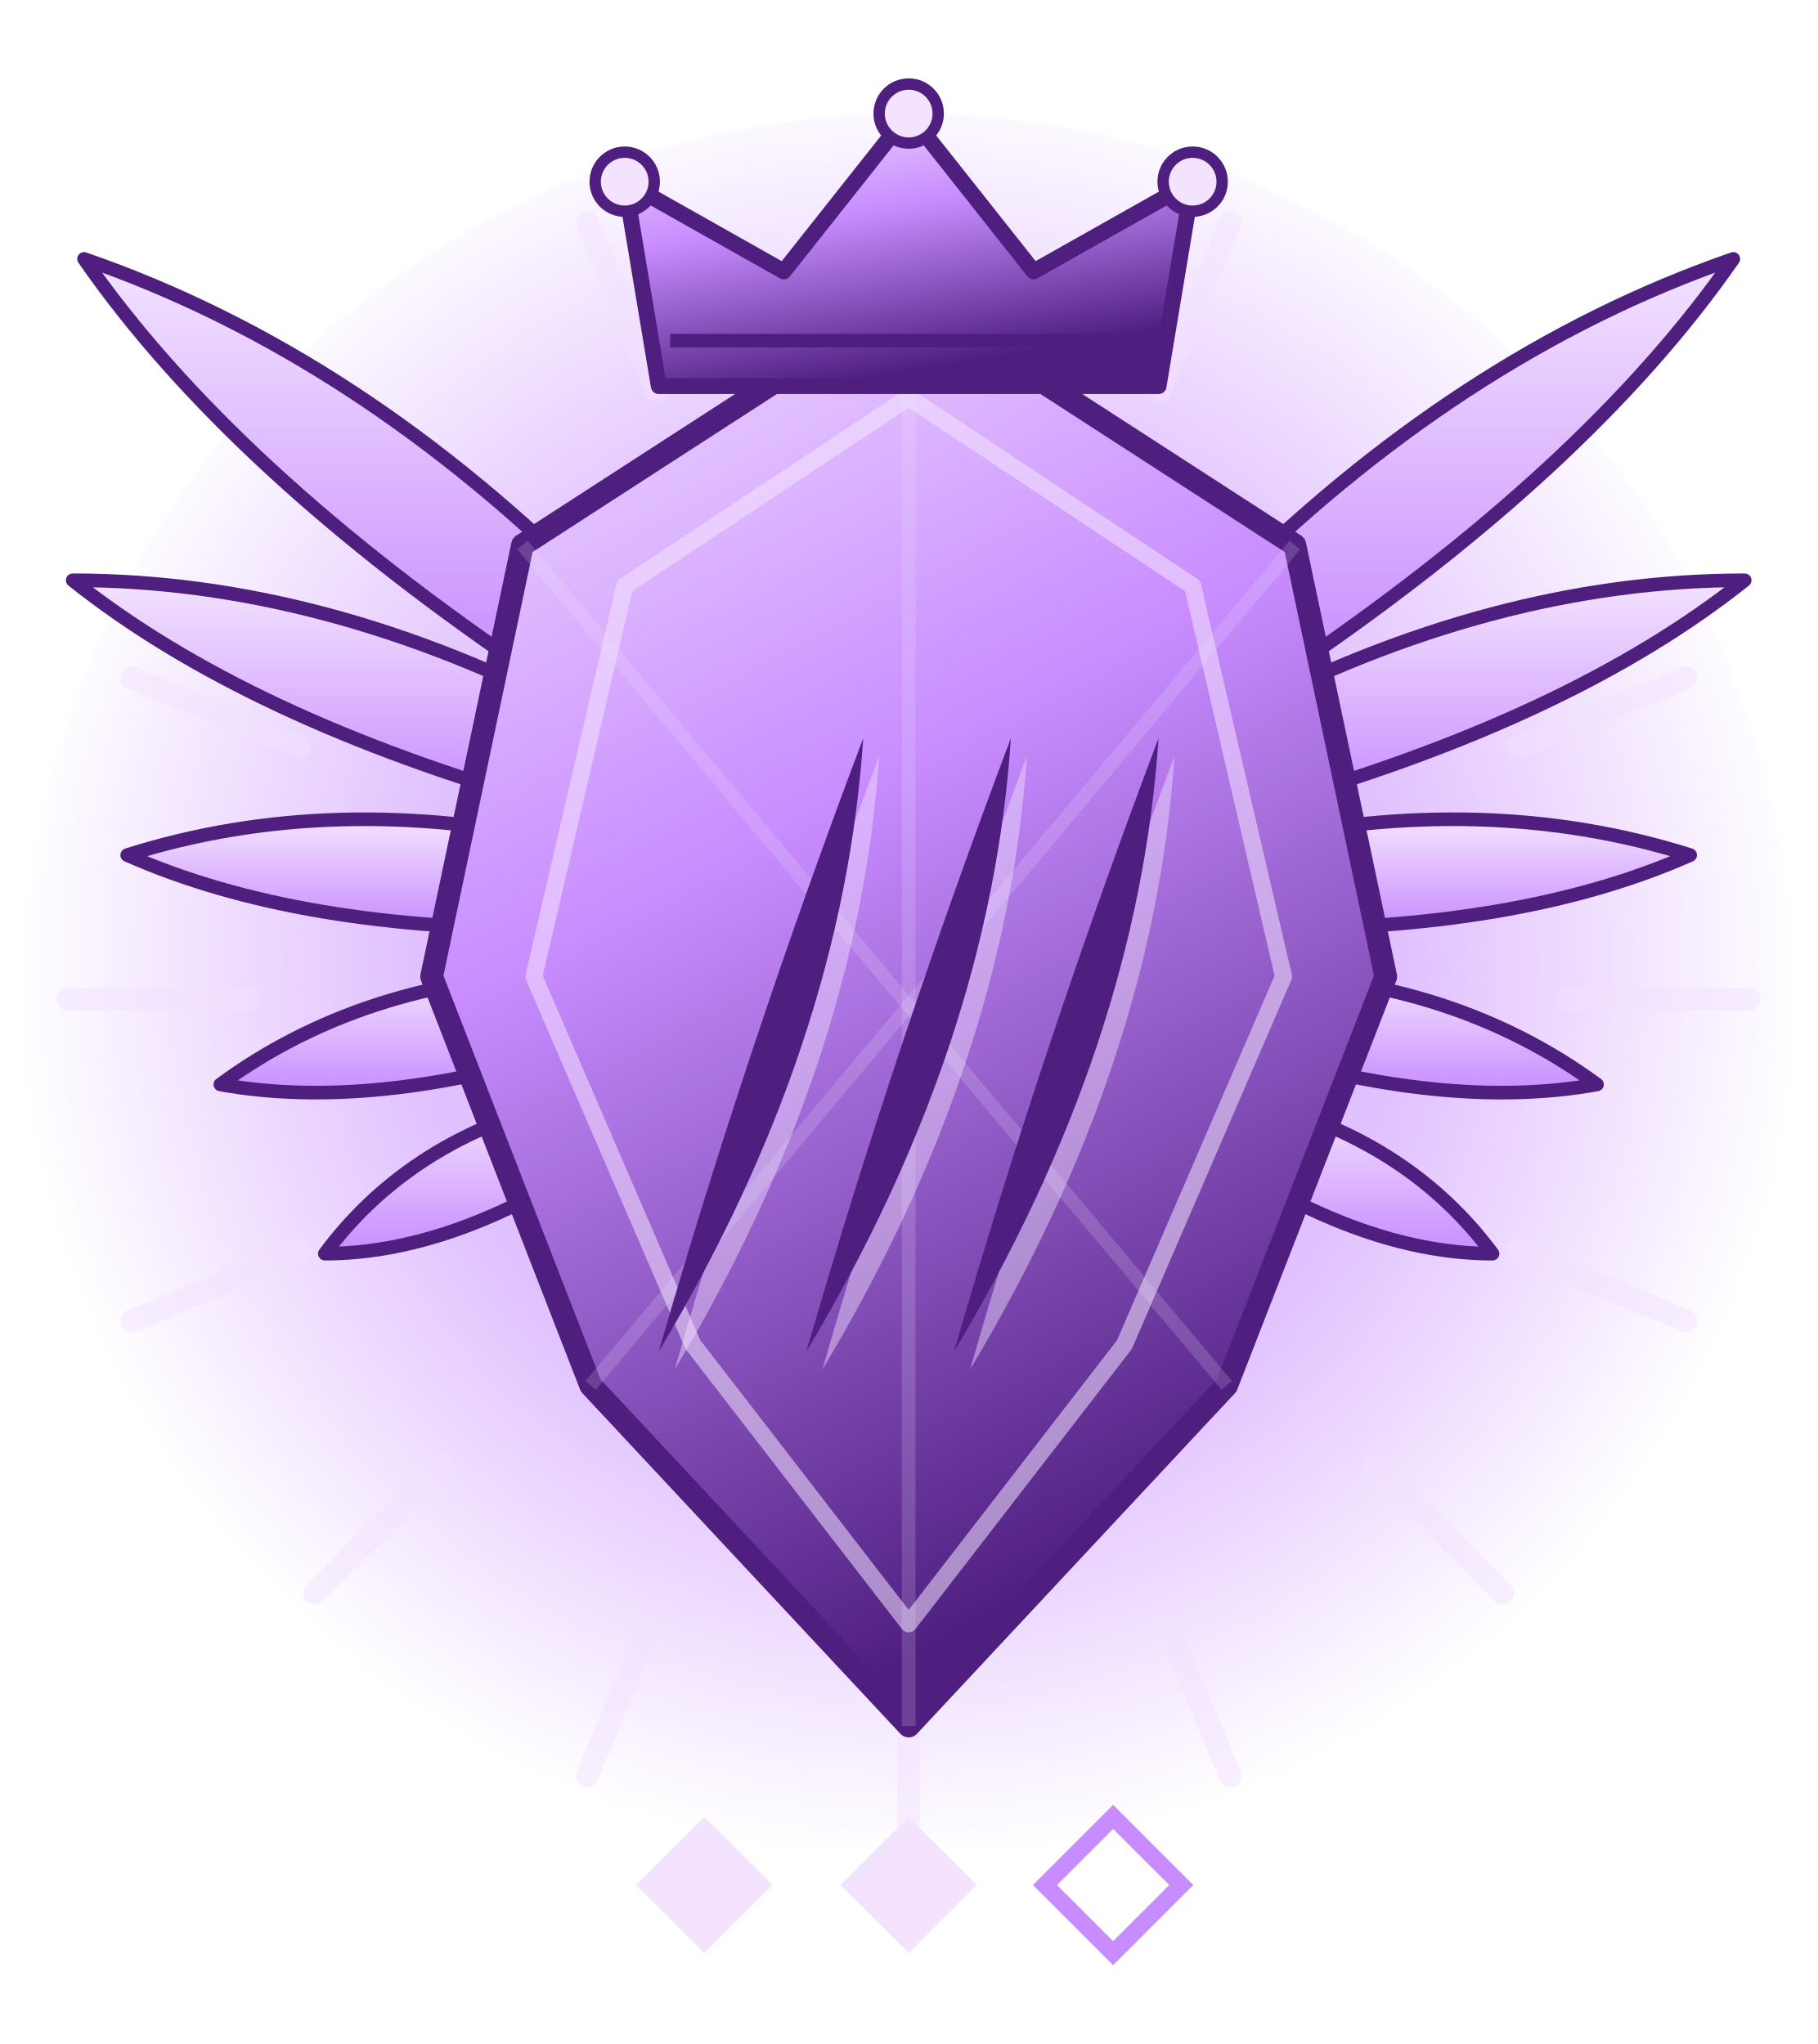
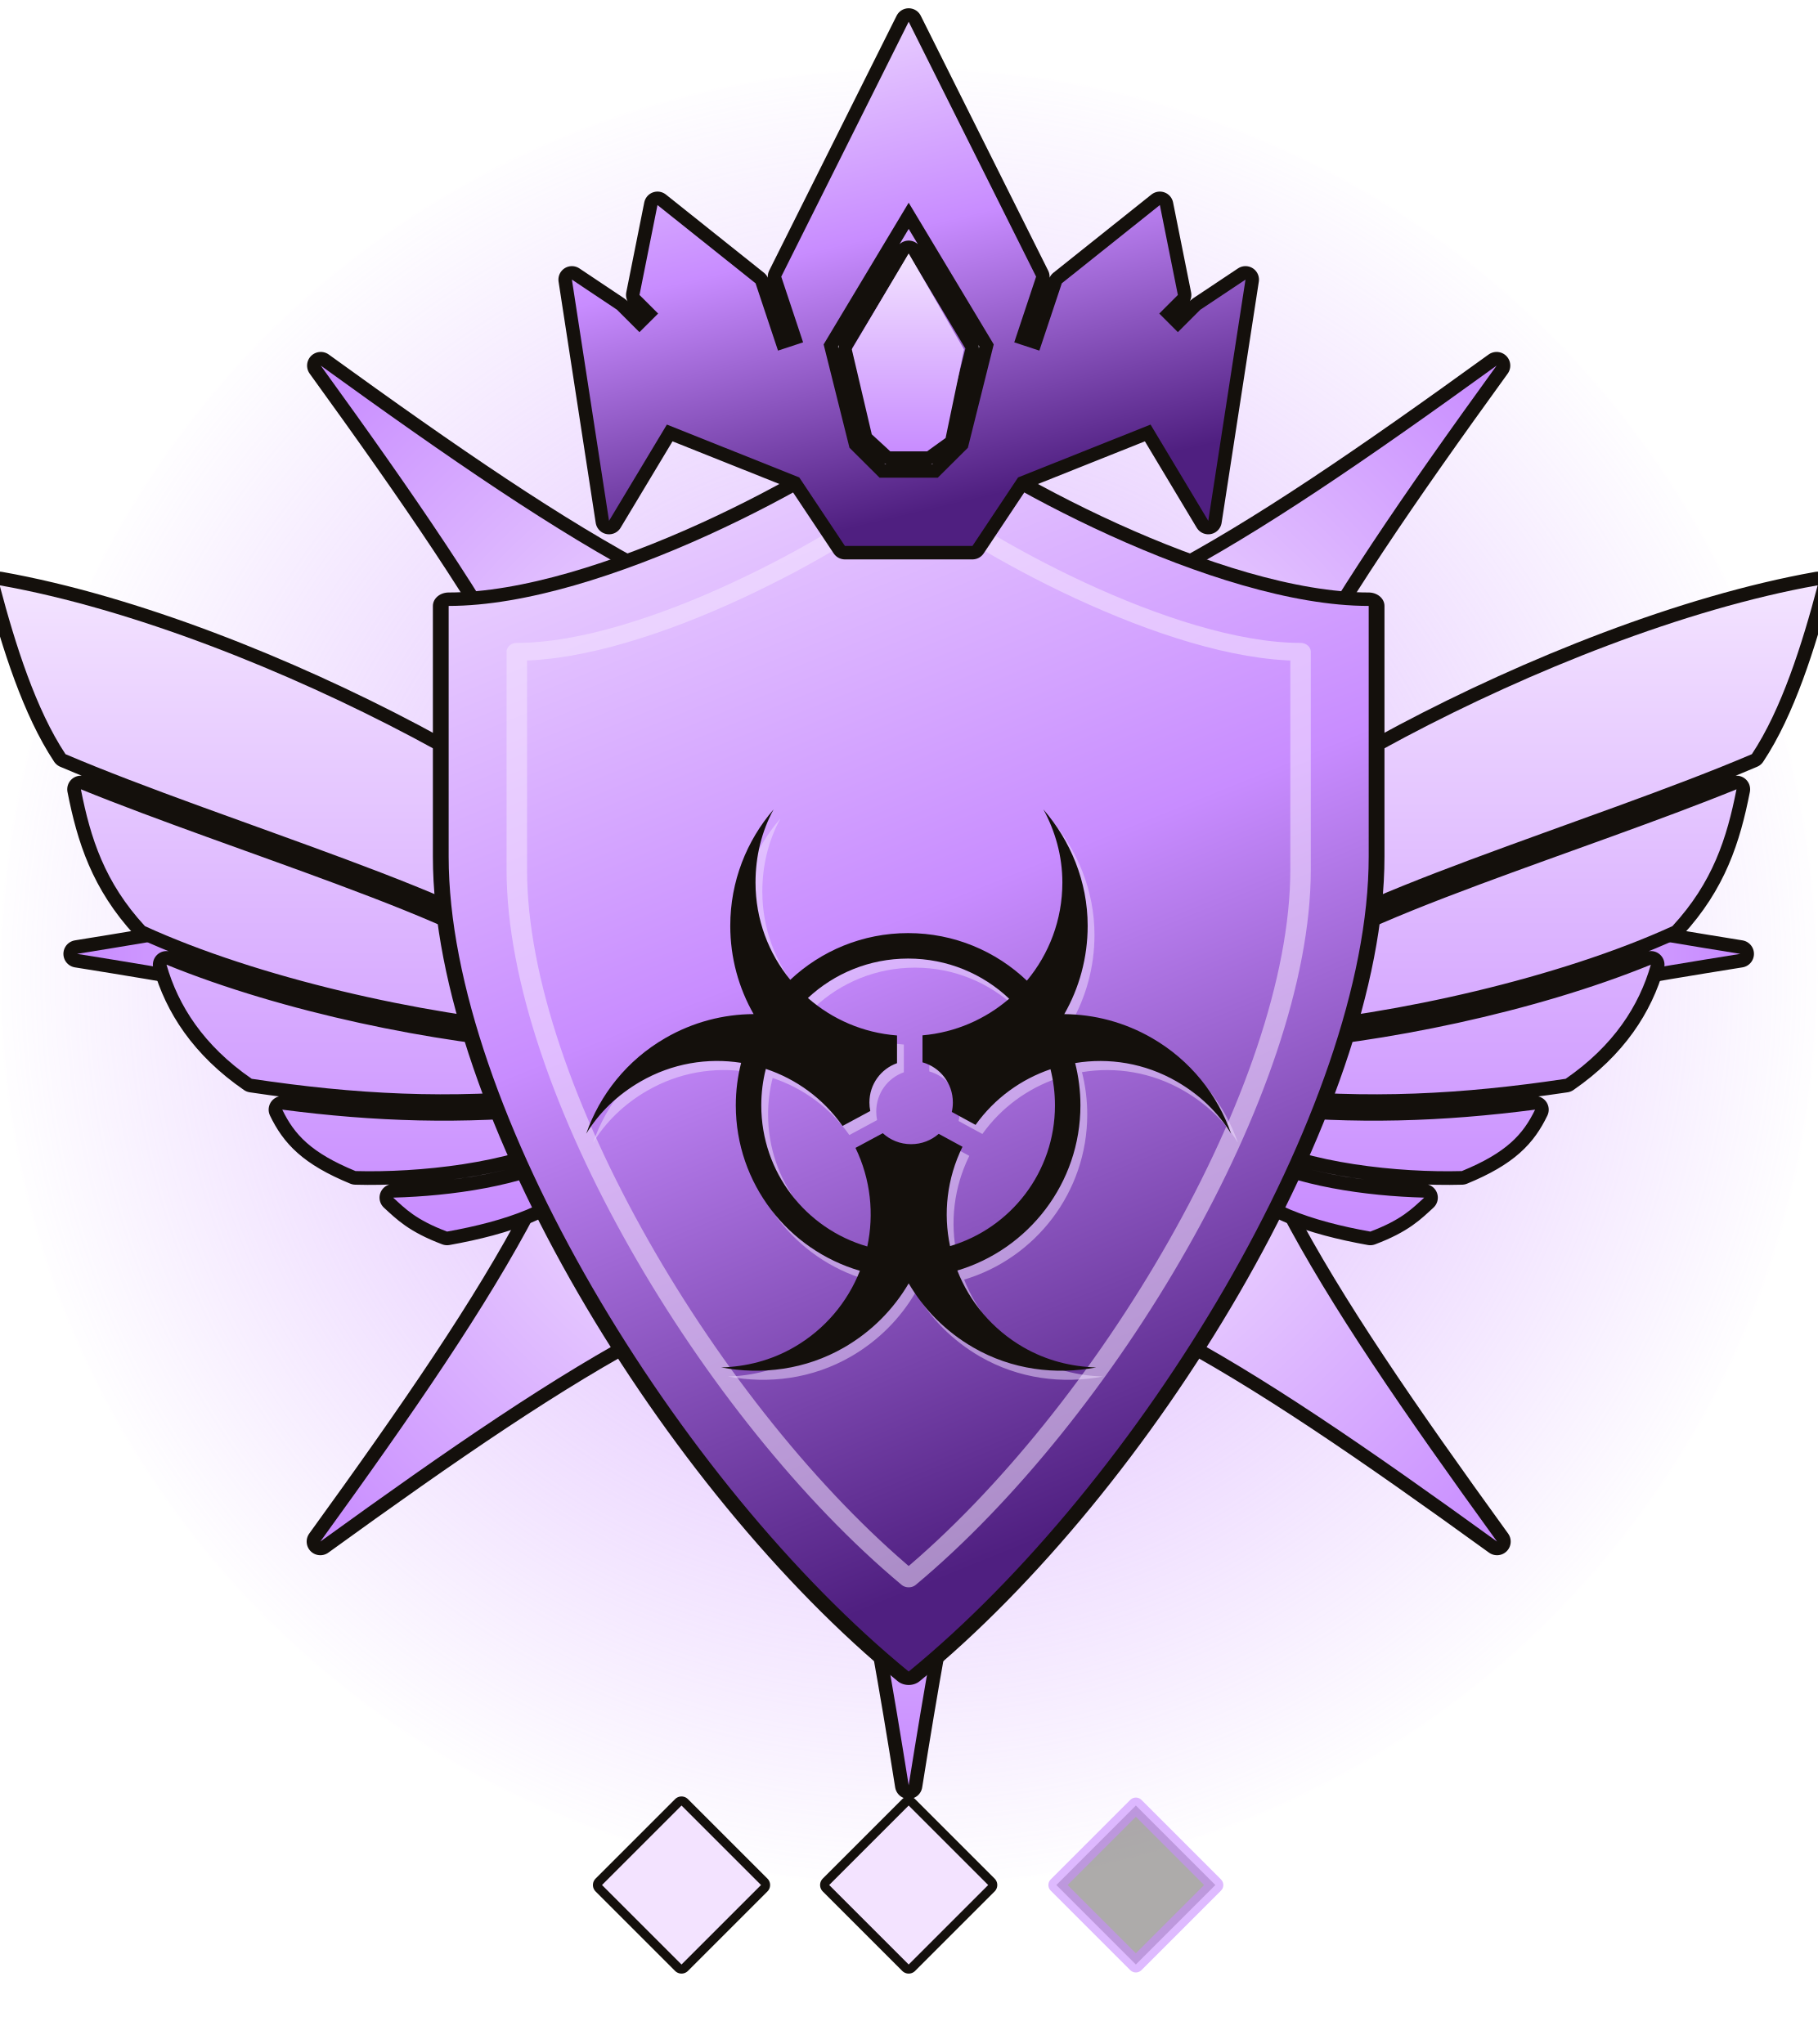
<svg xmlns="http://www.w3.org/2000/svg" viewBox="0 0 160 180" width="160" height="180" role="img" aria-label="Master II">
  <defs>
-     <linearGradient id="mmaster1" x1="0" y1="0" x2="0.35" y2="1">
+     <linearGradient id="mmaster1" x1="0" y1="0" x2="0.3" y2="1">
      <stop offset="0" stop-color="#f3e3ff" />
-       <stop offset="0.45" stop-color="#c88cff" />
+       <stop offset="0.5" stop-color="#c88cff" />
      <stop offset="1" stop-color="#4f1f80" />
    </linearGradient>
    <linearGradient id="wmaster1" x1="0" y1="0" x2="0" y2="1">
      <stop offset="0" stop-color="#f3e3ff" />
      <stop offset="1" stop-color="#c88cff" />
    </linearGradient>
-     <radialGradient id="hmaster1" cx="0.5" cy="0.48" r="0.5">
-       <stop offset="0.55" stop-color="#c88cff" stop-opacity="0.55" />
+     <radialGradient id="rmaster1" cx="0.5" cy="0.5" r="0.5">
+       <stop offset="0.35" stop-color="#f3e3ff" />
+       <stop offset="1" stop-color="#c88cff" />
+     </radialGradient>
+     <radialGradient id="hmaster1" cx="0.5" cy="0.5" r="0.5">
+       <stop offset="0.2" stop-color="#c88cff" stop-opacity="0.6" />
      <stop offset="1" stop-color="#c88cff" stop-opacity="0" />
    </radialGradient>
  </defs>
-   <circle cx="80" cy="88" r="78" fill="url(#hmaster1)" />
-   <line x1="138" y1="88" x2="154" y2="88" stroke="#f3e3ff" stroke-opacity="0.5" stroke-width="2" stroke-linecap="round" />
-   <line x1="133.6" y1="110.2" x2="148.4" y2="116.3" stroke="#f3e3ff" stroke-opacity="0.5" stroke-width="2" stroke-linecap="round" />
-   <line x1="121" y1="129" x2="132.3" y2="140.3" stroke="#f3e3ff" stroke-opacity="0.5" stroke-width="2" stroke-linecap="round" />
-   <line x1="102.2" y1="141.6" x2="108.3" y2="156.4" stroke="#f3e3ff" stroke-opacity="0.5" stroke-width="2" stroke-linecap="round" />
-   <line x1="80" y1="146" x2="80" y2="162" stroke="#f3e3ff" stroke-opacity="0.5" stroke-width="2" stroke-linecap="round" />
-   <line x1="57.8" y1="141.6" x2="51.7" y2="156.4" stroke="#f3e3ff" stroke-opacity="0.5" stroke-width="2" stroke-linecap="round" />
-   <line x1="39" y1="129" x2="27.7" y2="140.3" stroke="#f3e3ff" stroke-opacity="0.5" stroke-width="2" stroke-linecap="round" />
-   <line x1="26.4" y1="110.2" x2="11.6" y2="116.3" stroke="#f3e3ff" stroke-opacity="0.5" stroke-width="2" stroke-linecap="round" />
-   <line x1="22" y1="88" x2="6" y2="88" stroke="#f3e3ff" stroke-opacity="0.5" stroke-width="2" stroke-linecap="round" />
-   <line x1="26.4" y1="65.8" x2="11.6" y2="59.7" stroke="#f3e3ff" stroke-opacity="0.5" stroke-width="2" stroke-linecap="round" />
-   <line x1="39" y1="47" x2="27.7" y2="35.7" stroke="#f3e3ff" stroke-opacity="0.5" stroke-width="2" stroke-linecap="round" />
-   <line x1="57.8" y1="34.4" x2="51.7" y2="19.6" stroke="#f3e3ff" stroke-opacity="0.5" stroke-width="2" stroke-linecap="round" />
-   <line x1="80" y1="30" x2="80" y2="14" stroke="#f3e3ff" stroke-opacity="0.5" stroke-width="2" stroke-linecap="round" />
-   <line x1="102.2" y1="34.4" x2="108.3" y2="19.6" stroke="#f3e3ff" stroke-opacity="0.5" stroke-width="2" stroke-linecap="round" />
-   <line x1="121" y1="47" x2="132.3" y2="35.7" stroke="#f3e3ff" stroke-opacity="0.5" stroke-width="2" stroke-linecap="round" />
-   <line x1="133.6" y1="65.8" x2="148.4" y2="59.7" stroke="#f3e3ff" stroke-opacity="0.5" stroke-width="2" stroke-linecap="round" />
-   <path d="M48.7 97.2 Q35.8 100.7 28.6 110.4 Q39.2 110.4 51.3 102.8 Z" fill="url(#wmaster1)" stroke="#4f1f80" stroke-width="1.2" stroke-linejoin="round" />
-   <path d="M49.3 85.7 Q31.8 86.4 19.4 95.5 Q32.7 97.9 50.7 92.3 Z" fill="url(#wmaster1)" stroke="#4f1f80" stroke-width="1.2" stroke-linejoin="round" />
-   <path d="M50.3 74.2 Q29.2 69.6 11.2 75.3 Q26.3 82 49.7 81.8 Z" fill="url(#wmaster1)" stroke="#4f1f80" stroke-width="1.2" stroke-linejoin="round" />
-   <path d="M51.4 63.1 Q28.6 51.1 6.4 51.1 Q21.7 63.3 48.6 70.9 Z" fill="url(#wmaster1)" stroke="#4f1f80" stroke-width="1.2" stroke-linejoin="round" />
-   <path d="M52.8 52.5 Q31.7 31.2 7.4 22.8 Q20.3 41.4 47.2 59.5 Z" fill="url(#wmaster1)" stroke="#4f1f80" stroke-width="1.2" stroke-linejoin="round" />
-   <path d="M111.3 97.2 Q124.2 100.7 131.4 110.4 Q120.8 110.4 108.7 102.8 Z" fill="url(#wmaster1)" stroke="#4f1f80" stroke-width="1.2" stroke-linejoin="round" />
-   <path d="M110.7 85.7 Q128.2 86.4 140.6 95.5 Q127.3 97.9 109.3 92.3 Z" fill="url(#wmaster1)" stroke="#4f1f80" stroke-width="1.2" stroke-linejoin="round" />
-   <path d="M109.7 74.2 Q130.8 69.6 148.8 75.3 Q133.7 82 110.3 81.8 Z" fill="url(#wmaster1)" stroke="#4f1f80" stroke-width="1.2" stroke-linejoin="round" />
-   <path d="M108.6 63.1 Q131.4 51.1 153.6 51.1 Q138.3 63.3 111.4 70.9 Z" fill="url(#wmaster1)" stroke="#4f1f80" stroke-width="1.2" stroke-linejoin="round" />
-   <path d="M107.2 52.5 Q128.3 31.2 152.6 22.8 Q139.7 41.4 112.8 59.5 Z" fill="url(#wmaster1)" stroke="#4f1f80" stroke-width="1.2" stroke-linejoin="round" />
-   <polygon points="80,26 114,48 122,86 108,122 80,152 52,122 38,86 46,48" fill="url(#mmaster1)" stroke="#4f1f80" stroke-width="2" stroke-linejoin="round" />
-   <polygon points="80,35 105,51.6 113,86 99,118.4 80,143 61,118.4 47,86 55,51.6" fill="none" stroke="#f3e3ff" stroke-opacity="0.55" stroke-width="1.5" stroke-linejoin="round" />
-   <line x1="80" y1="26" x2="80" y2="152" stroke="#f3e3ff" stroke-opacity="0.18" stroke-width="1.2" />
-   <line x1="46" y1="48" x2="108" y2="122" stroke="#f3e3ff" stroke-opacity="0.18" stroke-width="1.2" />
-   <line x1="114" y1="48" x2="52" y2="122" stroke="#f3e3ff" stroke-opacity="0.18" stroke-width="1.2" />
-   <polygon points="58,34 55,16 69,23.9 80,10 91,23.9 105,16 102,34" fill="url(#mmaster1)" stroke="#4f1f80" stroke-width="1.4" stroke-linejoin="round" />
-   <line x1="59" y1="30" x2="101" y2="30" stroke="#4f1f80" stroke-width="1.2" />
-   <circle cx="55" cy="16" r="2.6" fill="#f3e3ff" stroke="#4f1f80" stroke-width="1" />
-   <circle cx="80" cy="10" r="2.6" fill="#f3e3ff" stroke="#4f1f80" stroke-width="1" />
-   <circle cx="105" cy="16" r="2.6" fill="#f3e3ff" stroke="#4f1f80" stroke-width="1" />
-   <path d="M76 65 Q74.2 92 58 119 Q65.8 92 76 65 Z" fill="#f3e3ff" fill-opacity="0.45" transform="translate(1.4 1.6)" />
-   <path d="M76 65 Q74.2 92 58 119 Q65.8 92 76 65 Z" fill="#4f1f80" />
-   <path d="M89 65 Q87.2 92 71 119 Q78.8 92 89 65 Z" fill="#f3e3ff" fill-opacity="0.45" transform="translate(1.4 1.6)" />
-   <path d="M89 65 Q87.2 92 71 119 Q78.8 92 89 65 Z" fill="#4f1f80" />
-   <path d="M102 65 Q100.2 92 84 119 Q91.8 92 102 65 Z" fill="#f3e3ff" fill-opacity="0.45" transform="translate(1.4 1.6)" />
-   <path d="M102 65 Q100.2 92 84 119 Q91.8 92 102 65 Z" fill="#4f1f80" />
-   <polygon points="62,160 68,166 62,172 56,166" fill="#f3e3ff" />
-   <polygon points="80,160 86,166 80,172 74,166" fill="#f3e3ff" />
-   <polygon points="98,160 104,166 98,172 92,166" fill="none" stroke="#c88cff" stroke-width="1.5" />
+   <circle cx="80" cy="86" r="80" fill="url(#hmaster1)" />
+   <path transform="translate(80 84) rotate(45) scale(0.31 0.31) translate(-256 -256)" d="M255.9 19.77C241.5 109.6 229.4 163 196.2 196.2c-33.2 33.2-86.6 45.3-176.43 59.7C109.6 270.3 163 282.4 196.2 315.7c33.2 33.2 45.3 86.6 59.7 176.5 14.4-89.9 26.5-143.3 59.7-176.6 33.3-33.2 86.7-45.3 176.6-59.7-89.9-14.4-143.3-26.5-176.5-59.7-33.3-33.2-45.4-86.6-59.8-176.43zM423 89c-45.8 33.1-81 56.9-112.4 70.2 5.1 9.4 11 17.4 17.8 24.2 6.8 6.8 14.8 12.7 24.3 17.9 13.4-31.4 37.2-66.6 70.3-112.3zm-333.94.06C122.2 134.8 145.9 169.9 159.2 201.2c9.4-5.1 17.4-11 24.2-17.8 6.8-6.8 12.7-14.8 17.8-24.2-31.3-13.3-66.4-37-112.14-70.14zM352.7 310.5c-9.5 5.2-17.5 11.1-24.3 17.9-6.8 6.8-12.7 14.8-17.9 24.3C342 366 377.2 389.8 423 423c-33.2-45.8-57-81-70.3-112.5zm-193.5.1C145.9 342 122.1 377.2 89 423c45.7-33.1 80.9-56.9 112.3-70.3-5.2-9.5-11.1-17.5-17.9-24.3-6.8-6.8-14.8-12.7-24.2-17.8z" fill="url(#rmaster1)" stroke="#14100c" stroke-width="7.77" stroke-linejoin="round" paint-order="stroke" />
+   <path transform="translate(30 80) scale(-0.13 0.13) translate(-256 -256)" d="M487 37.1C396.4 53.23 292 95.28 207.5 140 163 163.6 124 187.8 95.39 209.2 81.08 220 69.36 230 60.93 238.6c-8.43 8.7-13.38 16.3-14.65 20.3-9.04 28.7-3.42 57.7 1.73 84.7 9.55 50.4-3.23 88.9-22.98 126.3 25.24-5.7 45.36-19.8 57-47 8.47-19.8 9.13-37 11.43-57.6 2.3-20.6 6.45-44.2 22.44-73.2l.2-.4.2-.4c8.8-12.6 26.2-22.2 50-33.4 23.7-11.2 53.6-23 86-35.1 63.8-23.8 137.2-48.7 190.1-71.3 20-30.1 34-74.24 44.6-114.4zm-55 138.2c-51.7 21-116.6 43.1-173.5 64.3-32.2 12-61.8 23.7-84.6 34.5-22.6 10.7-38.5 21.6-42.6 27.2-6.8 12.3-11.1 23.2-14 33.3 83.4-6.5 195.3-31.8 271.3-66.6 27.4-29.7 36.9-59.7 43.4-92.7zm-58 118.8c-79 32.2-182 53.3-260.8 58.6-.9 5-1.5 9.8-2 14.6-.4 3.5-.7 7.1-1.1 10.6 72.4 7.5 136.3 4 206.2-6.5 32.6-22.5 49.8-49.6 57.7-77.3zm-78.4 98.2c-62.3 8.1-121.6 10.2-187.6 3.4-.7 4.5-1.6 9-2.7 13.6 35.9 19.2 98.1 25.8 140.7 24.6 30.2-12.4 41.5-24.8 49.6-41.6zM99.78 426.7c-1.15 2.1-3.14 6.7-4.21 8.9 14.03 20.2 48.73 32.2 88.43 39.3 21.2-8 28.3-15.5 36.5-23-39.7-1.1-86.7-7.7-120.7-25.2z" fill="url(#wmaster1)" stroke="#14100c" stroke-width="18.48" stroke-linejoin="round" paint-order="stroke" />
+   <path transform="translate(130 80) scale(0.13 0.13) translate(-256 -256)" d="M487 37.1C396.4 53.23 292 95.28 207.5 140 163 163.6 124 187.8 95.39 209.2 81.08 220 69.36 230 60.93 238.6c-8.43 8.7-13.38 16.3-14.65 20.3-9.04 28.7-3.42 57.7 1.73 84.7 9.55 50.4-3.23 88.9-22.98 126.3 25.24-5.7 45.36-19.8 57-47 8.47-19.8 9.13-37 11.43-57.6 2.3-20.6 6.45-44.2 22.44-73.2l.2-.4.2-.4c8.8-12.6 26.2-22.2 50-33.4 23.7-11.2 53.6-23 86-35.1 63.8-23.8 137.2-48.7 190.1-71.3 20-30.1 34-74.24 44.6-114.4zm-55 138.2c-51.7 21-116.6 43.1-173.5 64.3-32.2 12-61.8 23.7-84.6 34.5-22.6 10.7-38.5 21.6-42.6 27.2-6.8 12.3-11.1 23.2-14 33.3 83.4-6.5 195.3-31.8 271.3-66.6 27.4-29.7 36.9-59.7 43.4-92.7zm-58 118.8c-79 32.2-182 53.3-260.8 58.6-.9 5-1.5 9.8-2 14.6-.4 3.5-.7 7.1-1.1 10.6 72.4 7.5 136.3 4 206.2-6.5 32.6-22.5 49.8-49.6 57.7-77.3zm-78.4 98.2c-62.3 8.1-121.6 10.2-187.6 3.4-.7 4.5-1.6 9-2.7 13.6 35.9 19.2 98.1 25.8 140.7 24.6 30.2-12.4 41.5-24.8 49.6-41.6zM99.78 426.7c-1.15 2.1-3.14 6.7-4.21 8.9 14.03 20.2 48.73 32.2 88.43 39.3 21.2-8 28.3-15.5 36.5-23-39.7-1.1-86.7-7.7-120.7-25.2z" fill="url(#wmaster1)" stroke="#14100c" stroke-width="18.48" stroke-linejoin="round" paint-order="stroke" />
+   <path transform="translate(80 92) scale(0.27 0.23) translate(-256 -256)" d="M256 16c25 24 100 72 150 72v96c0 96-75 240-150 312-75-72-150-216-150-312V88c50 0 125-48 150-72z" fill="url(#mmaster1)" stroke="#14100c" stroke-width="10.29" stroke-linejoin="round" paint-order="stroke" />
+   <path transform="translate(80 91) scale(0.23 0.2) translate(-256 -256)" d="M256 16c25 24 100 72 150 72v96c0 96-75 240-150 312-75-72-150-216-150-312V88c50 0 125-48 150-72z" fill="none" stroke="#f3e3ff" stroke-opacity="0.55" stroke-width="7.84" stroke-linejoin="round" paint-order="stroke" />
+   <path transform="translate(80.6 96.8) scale(0.12 0.12) translate(-257.15 -247.65)" d="M158.03 41.656c-19.755 22.934-31.78 52.76-31.78 85.406 0 23.544 6.228 45.667 17.125 64.782-22.02.108-44.312 5.78-64.72 17.562-28.266 16.32-48.113 41.64-58.093 70.22 9.484-15.492 23.012-28.562 39.844-38.282 23.238-13.417 49.246-17.604 73.813-13.72-2.547 9.988-3.907 20.45-3.907 31.22 0 57.436 38.516 106.03 91.062 121.375-9.005 22.822-25.49 42.892-48.406 56.124-16.838 9.722-35.253 14.313-53.407 14.78 29.763 5.674 61.89 1.723 90.187-14.624 20.317-11.732 36.307-28.117 47.406-47.03 11.1 18.922 27.08 35.325 47.406 47.06 28.296 16.35 60.422 20.268 90.188 14.595-18.163-.466-36.574-5.03-53.406-14.75-22.99-13.275-39.514-33.43-48.5-56.344 52.175-15.572 90.312-64.01 90.312-121.186 0-10.714-1.356-21.122-3.875-31.063 24.812-4.113 51.127.025 74.626 13.595 16.832 9.725 30.362 22.788 39.844 38.28-9.978-28.58-29.826-53.896-58.094-70.217-20.29-11.718-42.444-17.393-64.344-17.563 10.906-19.12 17.157-41.258 17.157-64.813 0-32.68-12.678-62.462-32.47-85.406 8.668 15.962 13.906 34.184 13.906 53.625 0 27.412-9.775 52.516-26.03 72.032-22.69-21.61-53.39-34.906-87.126-34.906-33.412 0-63.84 13.036-86.47 34.28-15.94-19.424-25.5-44.29-25.5-71.405 0-19.44 4.58-37.662 13.25-53.624zm98.72 109.438c28.748 0 54.833 11.19 74.125 29.47-17.373 14.994-39.375 24.76-63.594 26.874v19.812c12.912 3.6 22.283 15.35 22.283 29.47 0 2.39-.272 4.708-.782 6.936l17.44 9.5c14.018-19.577 33.415-33.477 54.967-40.844 2.14 8.485 3.282 17.372 3.282 26.532 0 48.918-32.41 90.075-76.97 103.28-5.058-23.923-2.37-49.563 9.125-72.905l-17.438-9.5c-5.385 4.726-12.45 7.592-20.25 7.592-8.056 0-15.342-3.05-20.78-8.062l-20.032 10.78c11.2 23.207 13.728 48.628 8.656 72.345-44.973-12.95-77.78-54.324-77.78-103.53 0-9.25 1.163-18.223 3.344-26.783 22.14 7.39 42.055 21.663 56.28 41.875l20.345-10.968c-.414-2.02-.626-4.103-.626-6.25 0-13.38 8.396-24.635 20.25-28.845V207.53c-24.962-1.917-47.63-11.958-65.375-27.5 19.238-17.95 45.074-28.936 73.53-28.936z" fill="#f3e3ff" fill-opacity="0.5" />
+   <path transform="translate(80 96) scale(0.12 0.12) translate(-257.15 -247.65)" d="M158.03 41.656c-19.755 22.934-31.78 52.76-31.78 85.406 0 23.544 6.228 45.667 17.125 64.782-22.02.108-44.312 5.78-64.72 17.562-28.266 16.32-48.113 41.64-58.093 70.22 9.484-15.492 23.012-28.562 39.844-38.282 23.238-13.417 49.246-17.604 73.813-13.72-2.547 9.988-3.907 20.45-3.907 31.22 0 57.436 38.516 106.03 91.062 121.375-9.005 22.822-25.49 42.892-48.406 56.124-16.838 9.722-35.253 14.313-53.407 14.78 29.763 5.674 61.89 1.723 90.187-14.624 20.317-11.732 36.307-28.117 47.406-47.03 11.1 18.922 27.08 35.325 47.406 47.06 28.296 16.35 60.422 20.268 90.188 14.595-18.163-.466-36.574-5.03-53.406-14.75-22.99-13.275-39.514-33.43-48.5-56.344 52.175-15.572 90.312-64.01 90.312-121.186 0-10.714-1.356-21.122-3.875-31.063 24.812-4.113 51.127.025 74.626 13.595 16.832 9.725 30.362 22.788 39.844 38.28-9.978-28.58-29.826-53.896-58.094-70.217-20.29-11.718-42.444-17.393-64.344-17.563 10.906-19.12 17.157-41.258 17.157-64.813 0-32.68-12.678-62.462-32.47-85.406 8.668 15.962 13.906 34.184 13.906 53.625 0 27.412-9.775 52.516-26.03 72.032-22.69-21.61-53.39-34.906-87.126-34.906-33.412 0-63.84 13.036-86.47 34.28-15.94-19.424-25.5-44.29-25.5-71.405 0-19.44 4.58-37.662 13.25-53.624zm98.72 109.438c28.748 0 54.833 11.19 74.125 29.47-17.373 14.994-39.375 24.76-63.594 26.874v19.812c12.912 3.6 22.283 15.35 22.283 29.47 0 2.39-.272 4.708-.782 6.936l17.44 9.5c14.018-19.577 33.415-33.477 54.967-40.844 2.14 8.485 3.282 17.372 3.282 26.532 0 48.918-32.41 90.075-76.97 103.28-5.058-23.923-2.37-49.563 9.125-72.905l-17.438-9.5c-5.385 4.726-12.45 7.592-20.25 7.592-8.056 0-15.342-3.05-20.78-8.062l-20.032 10.78c11.2 23.207 13.728 48.628 8.656 72.345-44.973-12.95-77.78-54.324-77.78-103.53 0-9.25 1.163-18.223 3.344-26.783 22.14 7.39 42.055 21.663 56.28 41.875l20.345-10.968c-.414-2.02-.626-4.103-.626-6.25 0-13.38 8.396-24.635 20.25-28.845V207.53c-24.962-1.917-47.63-11.958-65.375-27.5 19.238-17.95 45.074-28.936 73.53-28.936z" fill="#14100c" />
+   <path transform="translate(80 25) scale(0.13 0.13) translate(-256 -245.6)" d="M256 68.02L169.7 240.7l14.8 44.5-17 5.6-15.2-45.6-66.42-53-12.18 60.9 12.62 12.6-12.66 12.6-15.21-15.2-30.53-20.4 25.15 163.4 39.17-65.2 89.66 35.8 30.9 46.4h86.4l30.9-46.4 89.7-35.8 39.1 65.2 25.2-163.4-30.6 20.4-15.2 15.2-12.6-12.6 12.6-12.6-12.2-60.9-66.4 53-15.2 45.6-17-5.6 14.8-44.5zm0 122.58l55.7 92.8 1.9 3.2-17.5 70-20.4 20.3h-39.4l-20.4-20.3-17.5-70zm0 34.8l-38.4 64 14.5 58 11.6 11.7h24.6l11.6-11.7 14.5-58z" fill="url(#mmaster1)" stroke="#14100c" stroke-width="18.26" stroke-linejoin="round" paint-order="stroke" />
+   <path transform="translate(80 25) scale(0.13 0.13) translate(-256 -245.6)" d="M256 225 L293.5 290 L281 350 L268.5 359 L243.5 359 L231 347.5 L217.5 290 Z" fill="url(#wmaster1)" />
+   <path d="M60 159 L67 166 L60 173 L53 166 Z" fill="#f3e3ff" stroke="#14100c" stroke-width="1.6" stroke-linejoin="round" paint-order="stroke" />
+   <path d="M80 159 L87 166 L80 173 L73 166 Z" fill="#f3e3ff" stroke="#14100c" stroke-width="1.6" stroke-linejoin="round" paint-order="stroke" />
+   <path d="M100 159 L107 166 L100 173 L93 166 Z" fill="#14100c" fill-opacity="0.35" stroke="#c88cff" stroke-opacity="0.6" stroke-width="1.4" stroke-linejoin="round" />
</svg>
